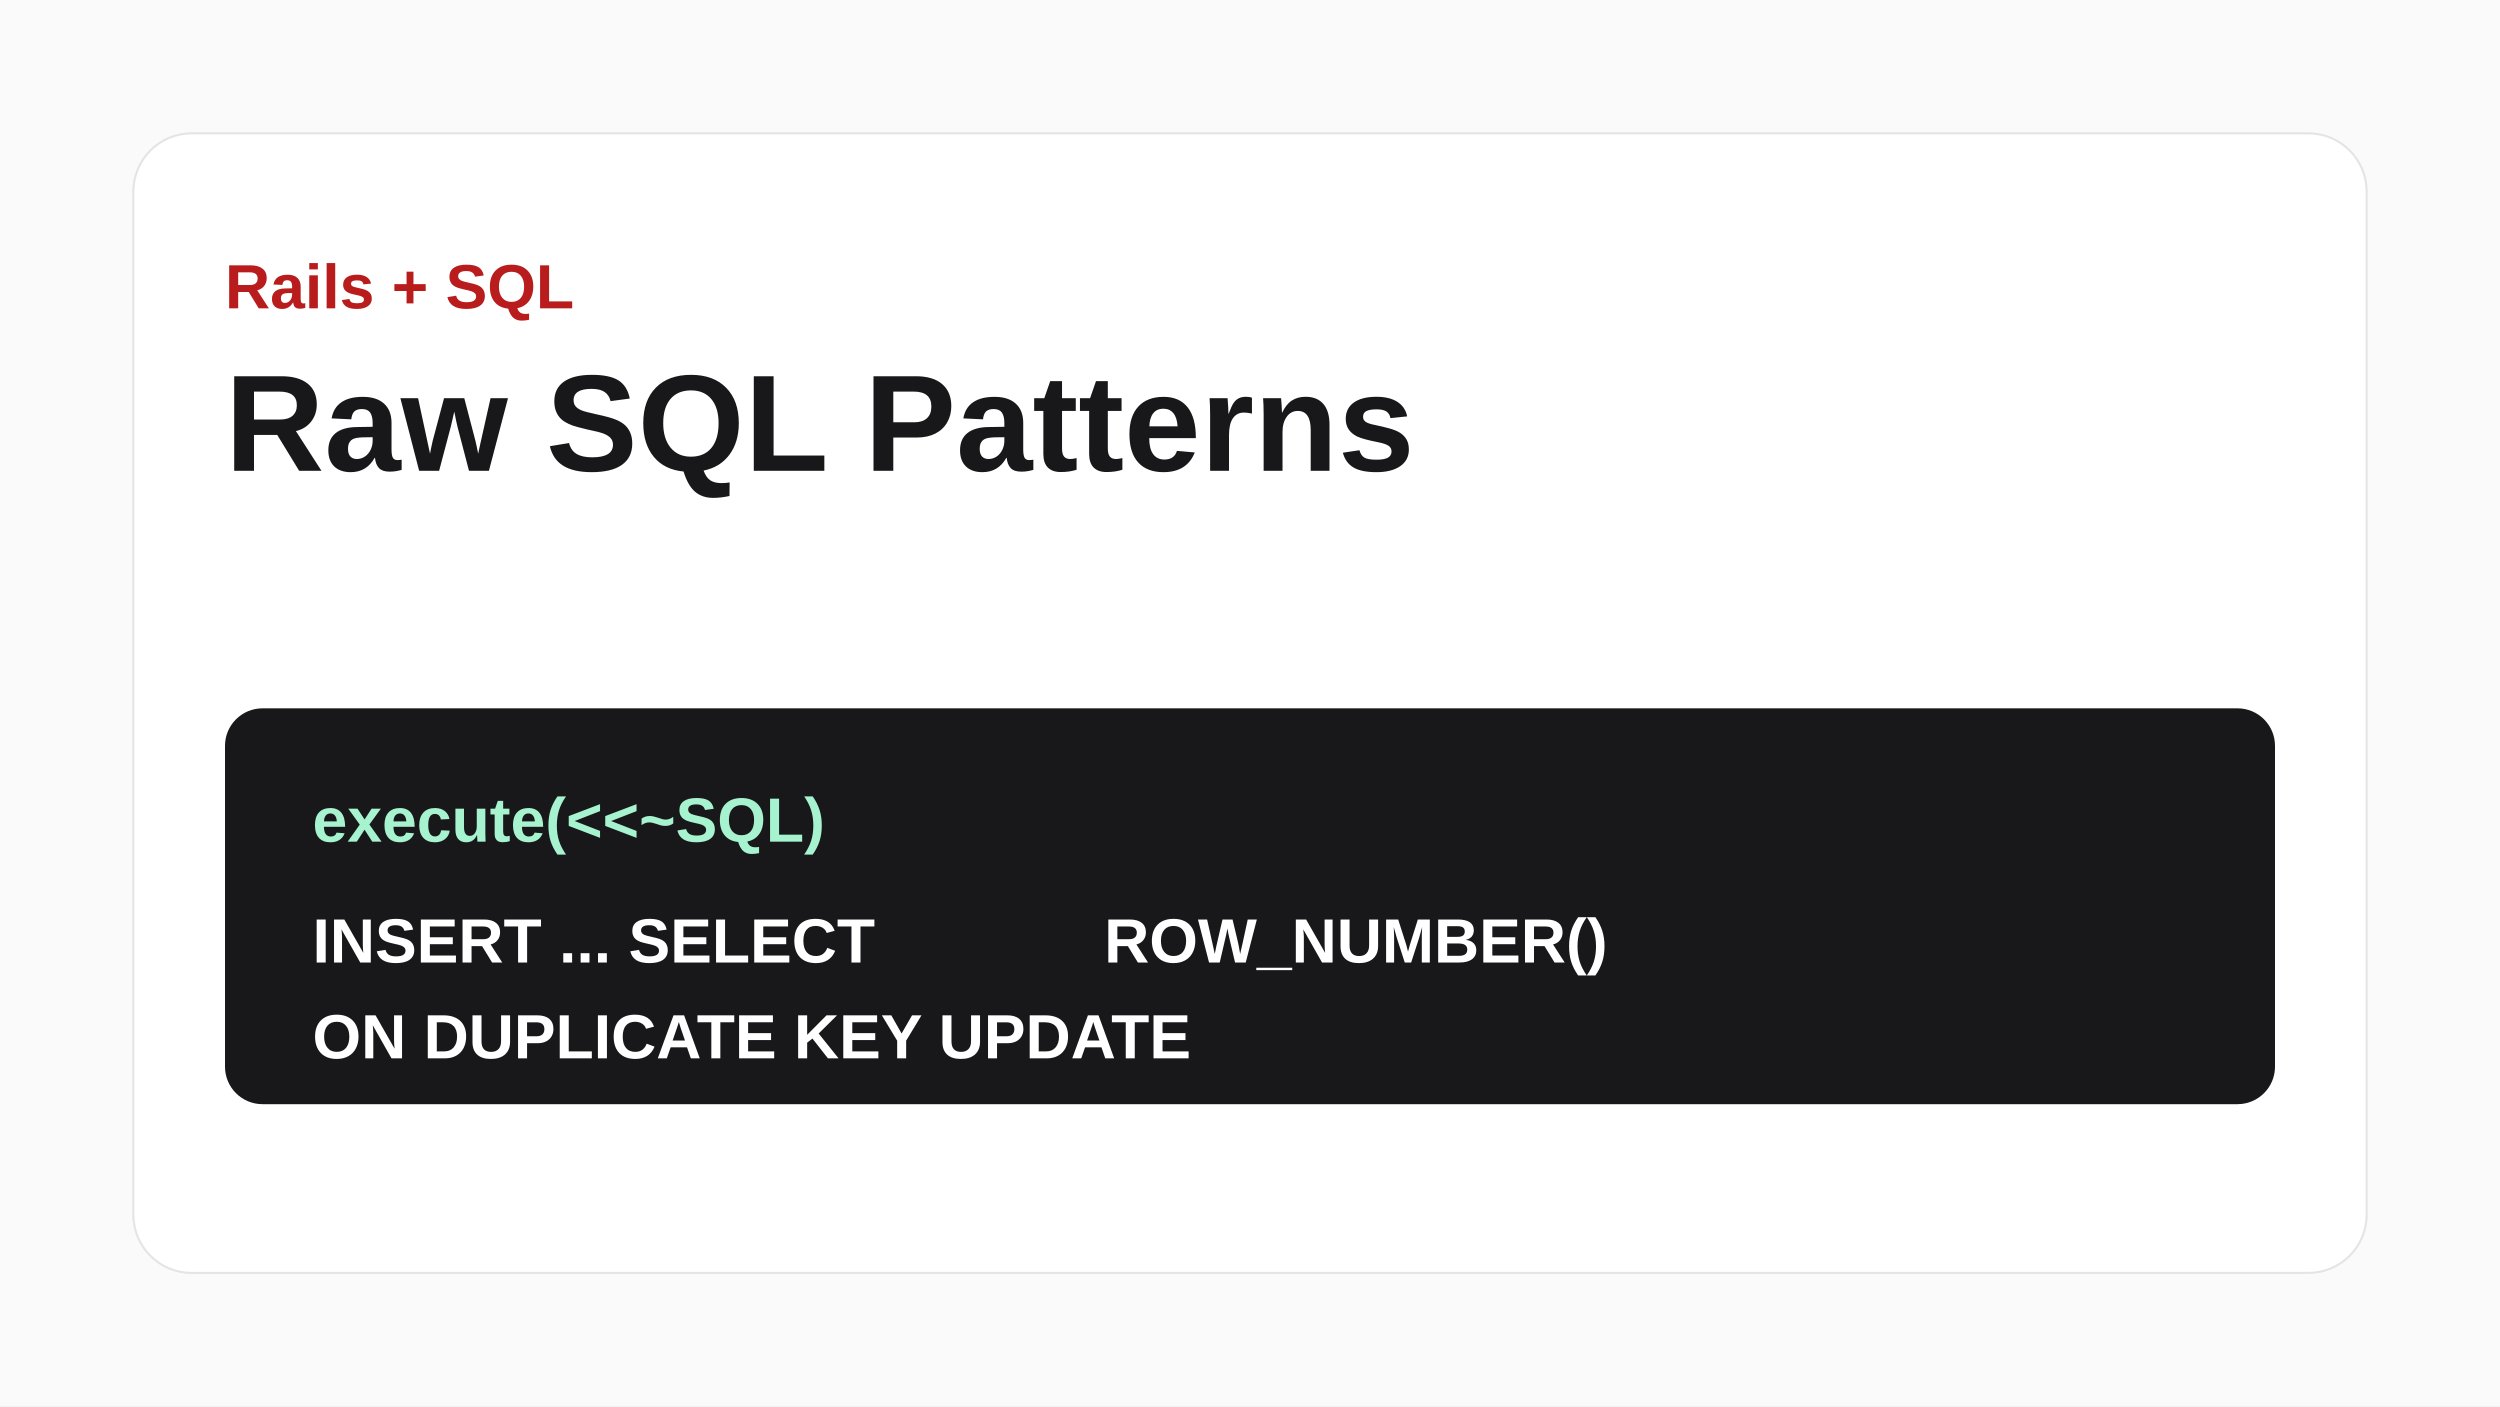
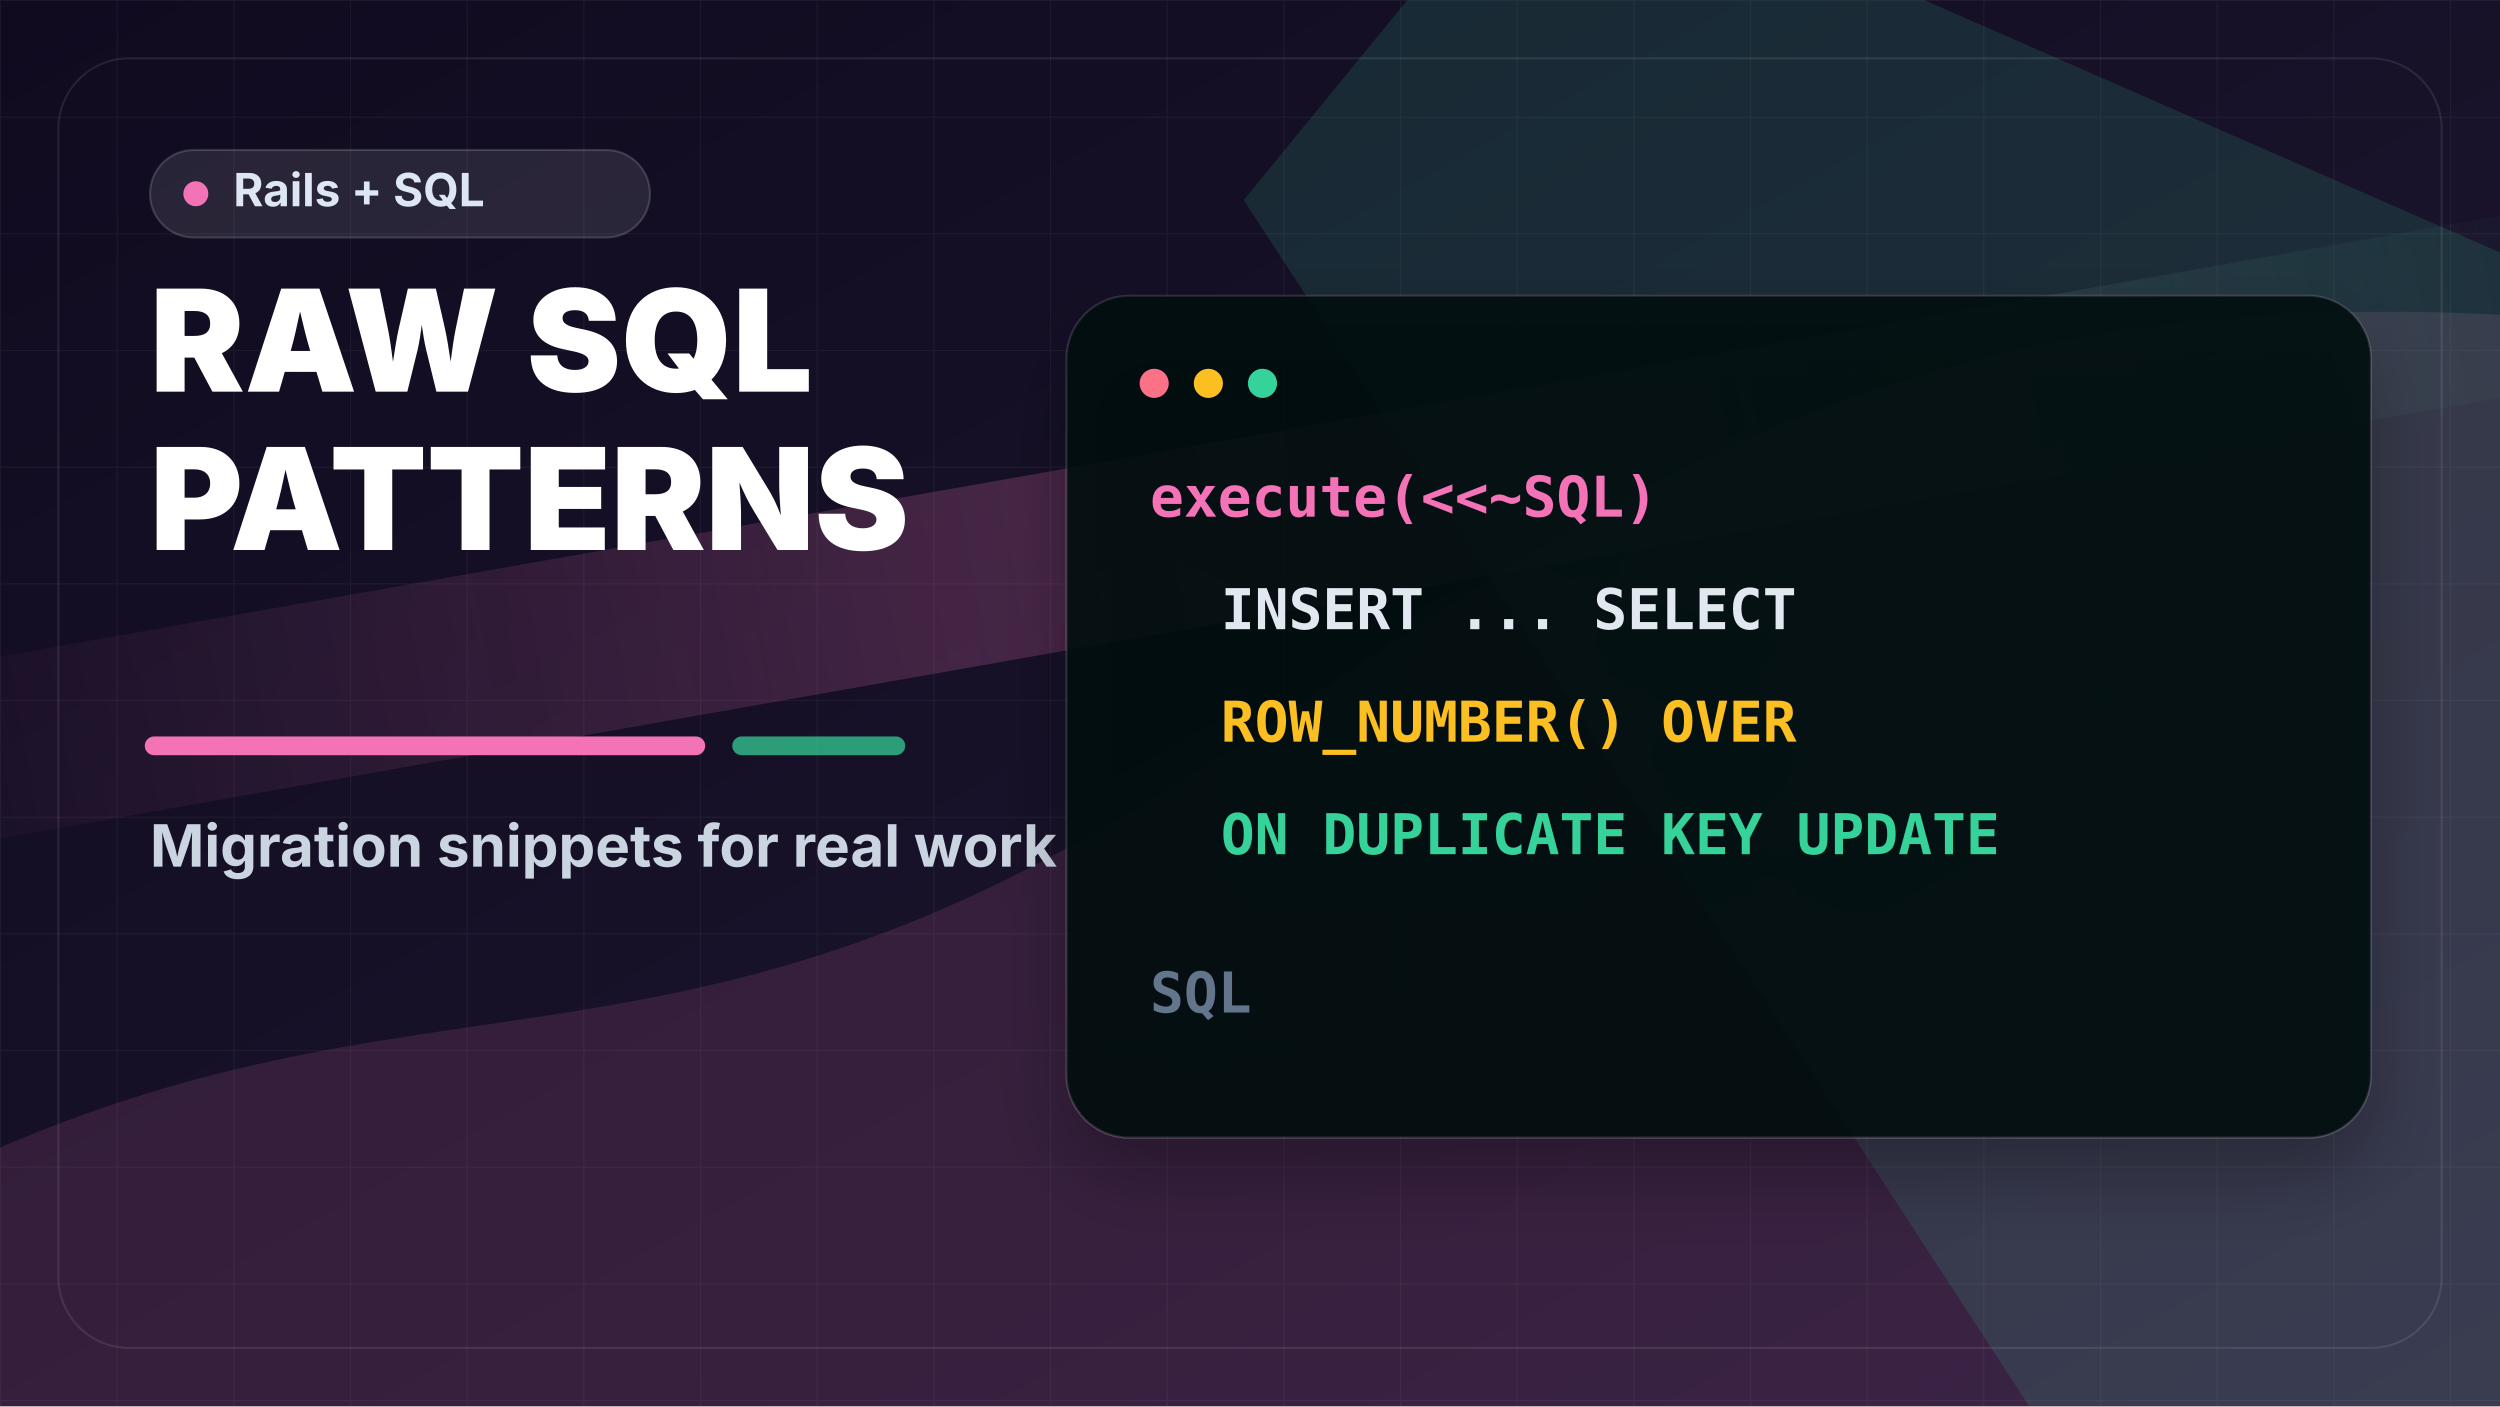
- <svg xmlns="http://www.w3.org/2000/svg" width="1200" height="675" viewBox="0 0 1200 675" fill="none">
-   <rect width="1200" height="675" fill="#FAFAFA" />
-   <rect x="64" y="64" width="1072" height="547" rx="28" fill="#FFFFFF" stroke="#E4E4E7" />
-   <text x="108" y="148" fill="#B91C1C" font-family="Arial, sans-serif" font-size="30" font-weight="700">Rails + SQL</text>
-   <text x="108" y="226" fill="#18181B" font-family="Arial, sans-serif" font-size="66" font-weight="700">Raw SQL Patterns</text>
-   <rect x="108" y="340" width="984" height="190" rx="18" fill="#18181B" />
-   <text x="150" y="404" fill="#A7F3D0" font-family="Arial, sans-serif" font-size="30" font-weight="700">execute(&lt;&lt;~SQL)</text>
-   <text x="150" y="462" fill="#FFFFFF" font-family="Arial, sans-serif" font-size="30" font-weight="700">INSERT ... SELECT</text>
-   <text x="530" y="462" fill="#FFFFFF" font-family="Arial, sans-serif" font-size="30" font-weight="700">ROW_NUMBER()</text>
-   <text x="150" y="508" fill="#FFFFFF" font-family="Arial, sans-serif" font-size="30" font-weight="700">ON DUPLICATE KEY UPDATE</text>
+ <svg xmlns="http://www.w3.org/2000/svg" width="1200" height="675" viewBox="0 0 1200 675" role="img" aria-labelledby="title desc">
+   <defs>
+     <linearGradient id="bg" x1="0" x2="1" y1="0" y2="1">
+       <stop offset="0" stop-color="#100B1F" />
+       <stop offset="1" stop-color="#1F1833" />
+     </linearGradient>
+     <linearGradient id="shine" x1="0" x2="1" y1="0" y2="0">
+       <stop offset="0" stop-color="#F472B6" stop-opacity="0" />
+       <stop offset="0.5" stop-color="#F472B6" stop-opacity="0.32" />
+       <stop offset="1" stop-color="#34D399" stop-opacity="0" />
+     </linearGradient>
+     <pattern id="grid" width="56" height="56" patternUnits="userSpaceOnUse">
+       <path d="M56 0H0V56" fill="none" stroke="#FFFFFF" stroke-opacity="0.07" stroke-width="1" />
+     </pattern>
+     <filter id="softShadow" x="-20%" y="-20%" width="140%" height="140%">
+       <feDropShadow dx="0" dy="18" stdDeviation="18" flood-color="#000000" flood-opacity="0.32" />
+     </filter>
+   </defs>
+   <rect width="1200" height="675" fill="url(#bg)" />
+   <rect width="1200" height="675" fill="url(#grid)" opacity="0.7" />
+   <path d="M-60 580C170 456 293 528 514 406C726 289 857 114 1264 156V735H-60Z" fill="#F472B6" opacity="0.13" />
+   <path d="M741 -80L1268 151V675H974L597 96Z" fill="#34D399" opacity="0.14" />
+   <rect x="-120" y="210" width="1440" height="86" transform="rotate(-10 600 253)" fill="url(#shine)" opacity="0.8" />
+   <rect x="28" y="28" width="1144" height="619" rx="34" fill="none" stroke="#FFFFFF" stroke-opacity="0.09" />
+   <g font-family="Inter, ui-sans-serif, system-ui, -apple-system, BlinkMacSystemFont, Arial, sans-serif">
+     <rect x="72" y="72" width="240" height="42" rx="21" fill="#FFFFFF" fill-opacity="0.10" stroke="#FFFFFF" stroke-opacity="0.16" />
+     <circle cx="94" cy="93" r="6" fill="#F472B6" />
+     <text x="112" y="99" fill="#DDE6F3" font-family="Inter, ui-sans-serif, system-ui, -apple-system, BlinkMacSystemFont, Arial, sans-serif" font-size="22" font-weight="750" text-anchor="start">Rails + SQL</text>
+     <text x="72" y="188" fill="#FFFFFF" font-family="Inter, ui-sans-serif, system-ui, -apple-system, BlinkMacSystemFont, Arial, sans-serif" font-size="68" font-weight="850" text-anchor="start">RAW SQL</text>
+     <text x="72" y="264" fill="#FFFFFF" font-family="Inter, ui-sans-serif, system-ui, -apple-system, BlinkMacSystemFont, Arial, sans-serif" font-size="68" font-weight="850" text-anchor="start">PATTERNS</text>
+     <path d="M74 358H334" stroke="#F472B6" stroke-width="9" stroke-linecap="round" />
+     <path d="M356 358H430" stroke="#34D399" stroke-width="9" stroke-linecap="round" opacity="0.72" />
+     <text x="72" y="416" fill="#CBD5E1" font-family="Inter, ui-sans-serif, system-ui, -apple-system, BlinkMacSystemFont, Arial, sans-serif" font-size="28" font-weight="650" text-anchor="start">Migration snippets for real work</text>
+   </g>
+   <g font-family="JetBrains Mono, SFMono-Regular, Consolas, ui-monospace, monospace" filter="url(#softShadow)">
+     <rect x="512" y="142" width="626" height="404" rx="30" fill="#050A12" fill-opacity="0.88" stroke="#FFFFFF" stroke-opacity="0.12" />
+     <circle cx="554" cy="184" r="7" fill="#FB7185" />
+     <circle cx="580" cy="184" r="7" fill="#FBBF24" />
+     <circle cx="606" cy="184" r="7" fill="#34D399" />
+     <text x="552" y="248" fill="#F472B6" font-family="JetBrains Mono, SFMono-Regular, Consolas, ui-monospace, monospace" font-size="27" font-weight="800" text-anchor="start">execute(&lt;&lt;~SQL)</text>
+     <text x="586" y="302" fill="#E2E8F0" font-family="JetBrains Mono, SFMono-Regular, Consolas, ui-monospace, monospace" font-size="27" font-weight="800" text-anchor="start">INSERT ... SELECT</text>
+     <text x="586" y="356" fill="#FBBF24" font-family="JetBrains Mono, SFMono-Regular, Consolas, ui-monospace, monospace" font-size="27" font-weight="800" text-anchor="start">ROW_NUMBER() OVER</text>
+     <text x="586" y="410" fill="#34D399" font-family="JetBrains Mono, SFMono-Regular, Consolas, ui-monospace, monospace" font-size="27" font-weight="800" text-anchor="start">ON DUPLICATE KEY UPDATE</text>
+     <text x="552" y="486" fill="#64748B" font-family="JetBrains Mono, SFMono-Regular, Consolas, ui-monospace, monospace" font-size="27" font-weight="800" text-anchor="start">SQL</text>
+   </g>
</svg>
